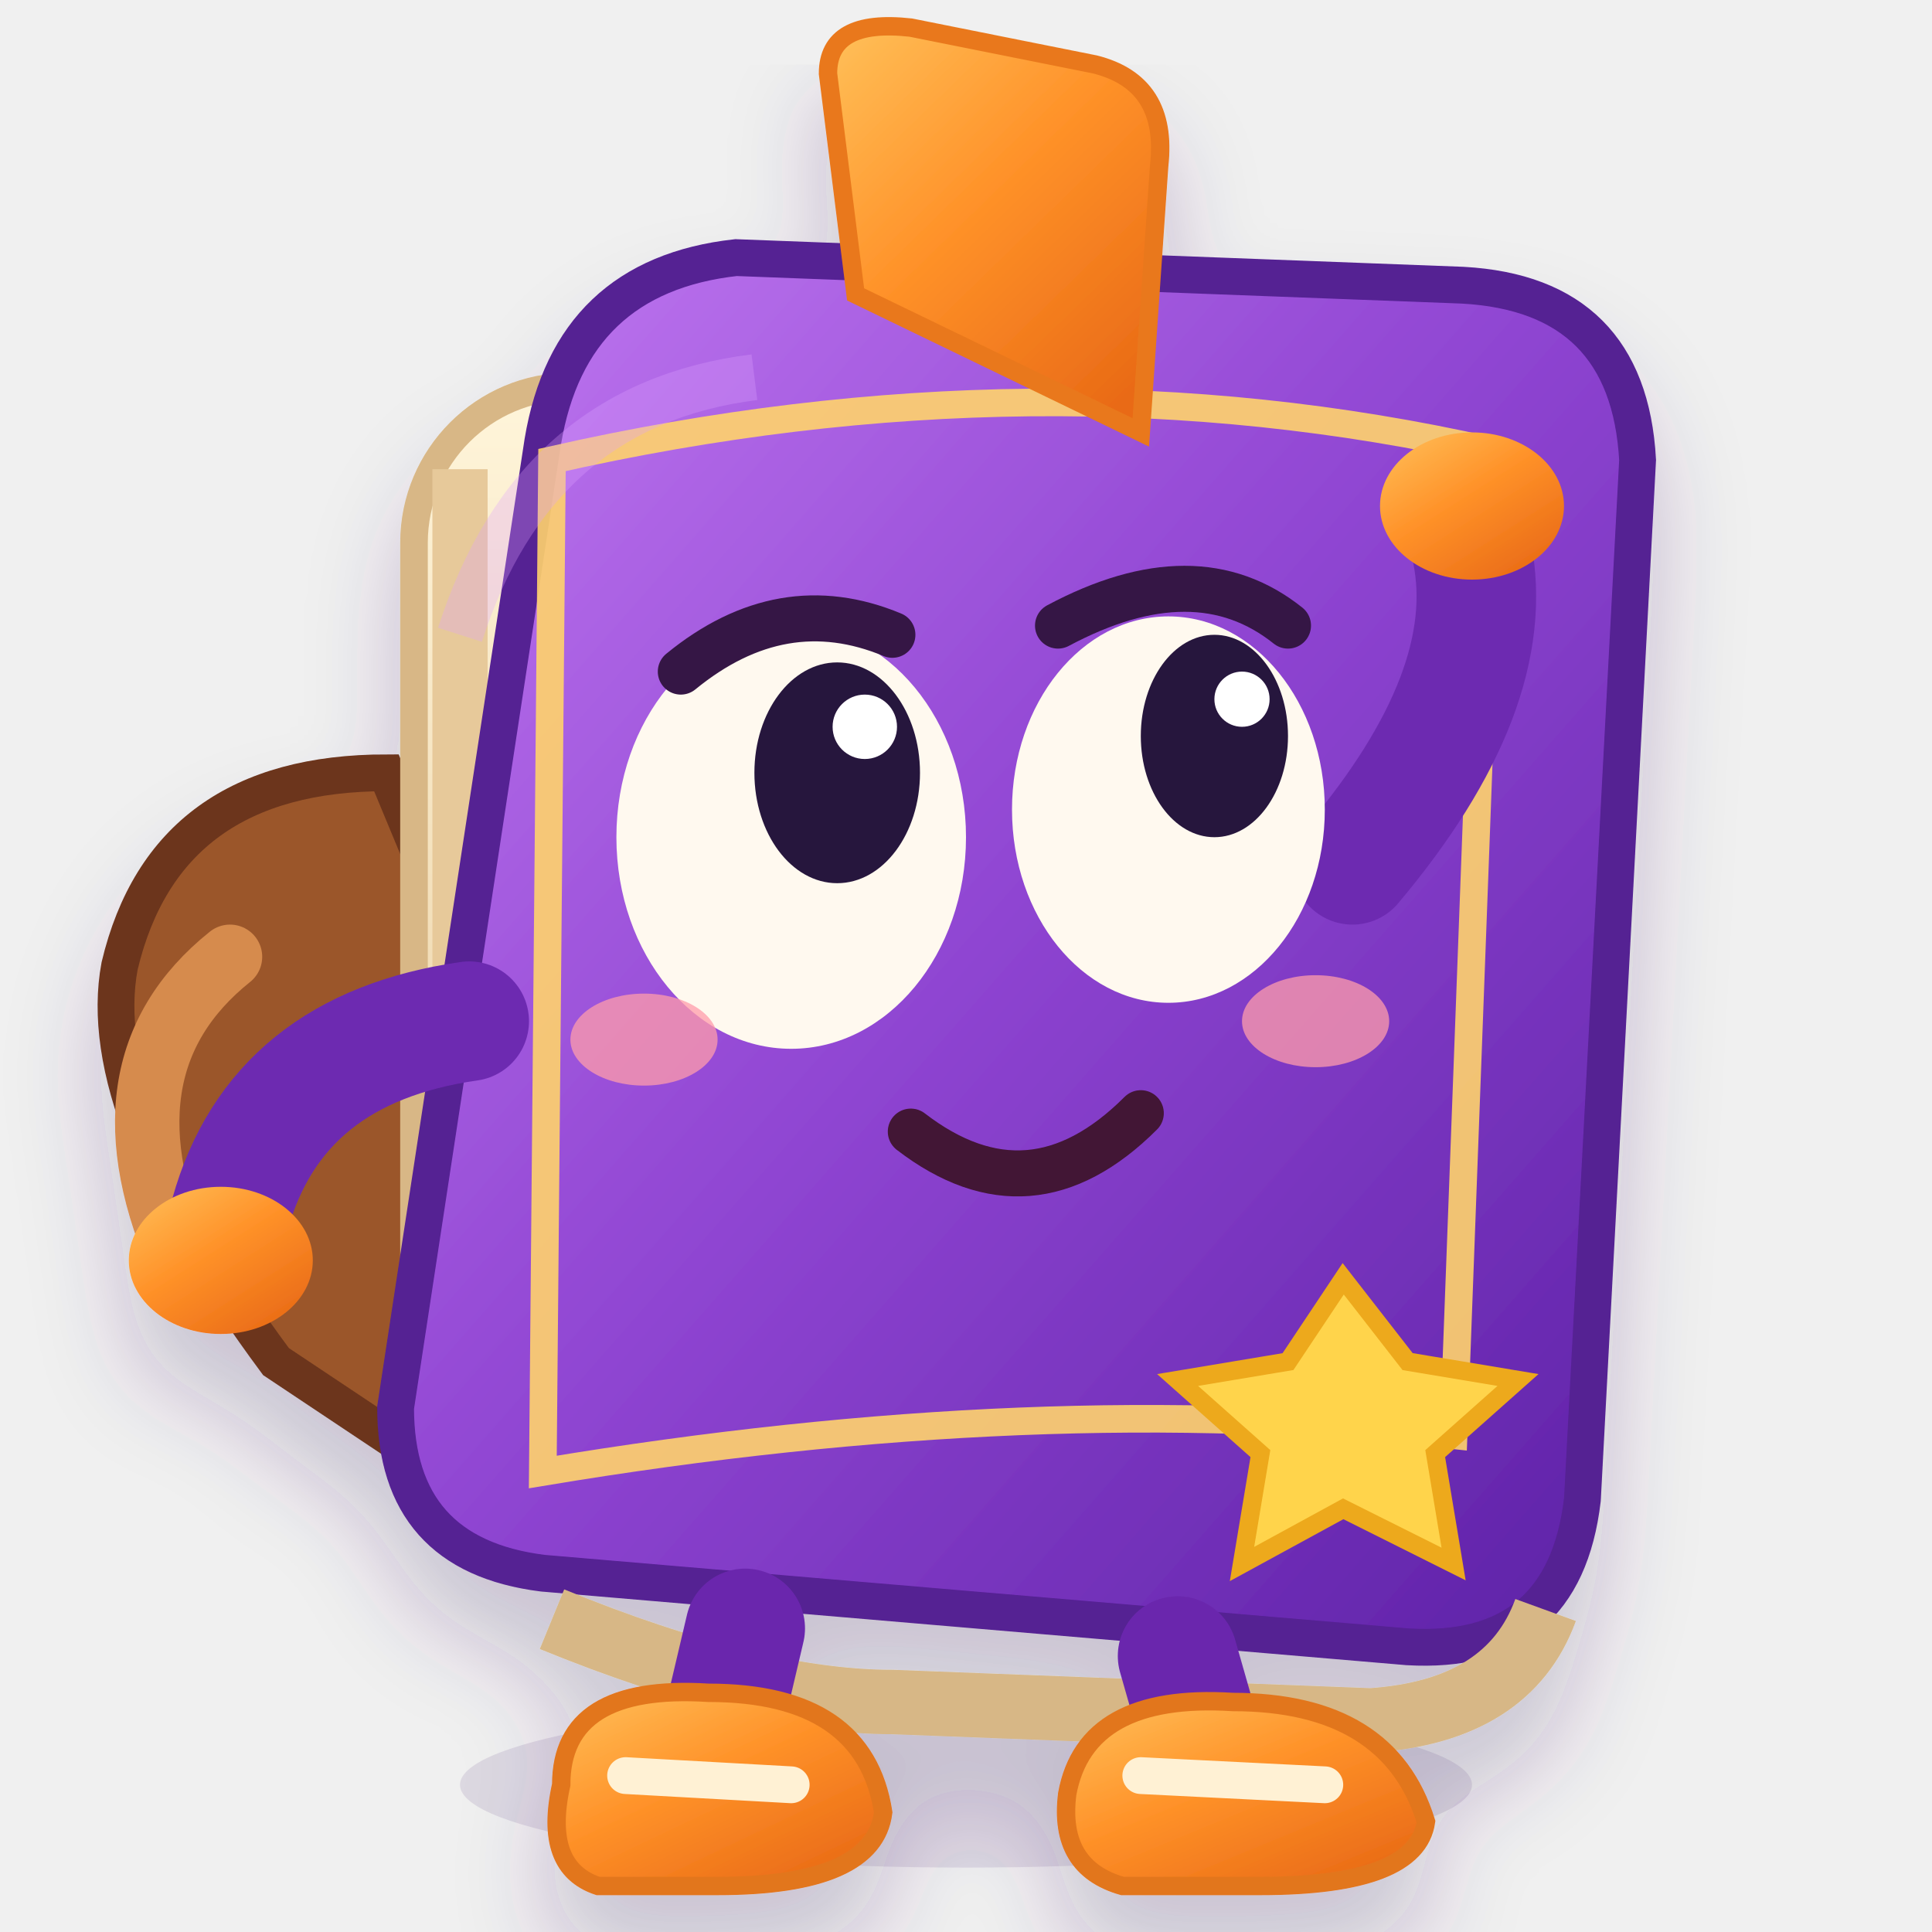
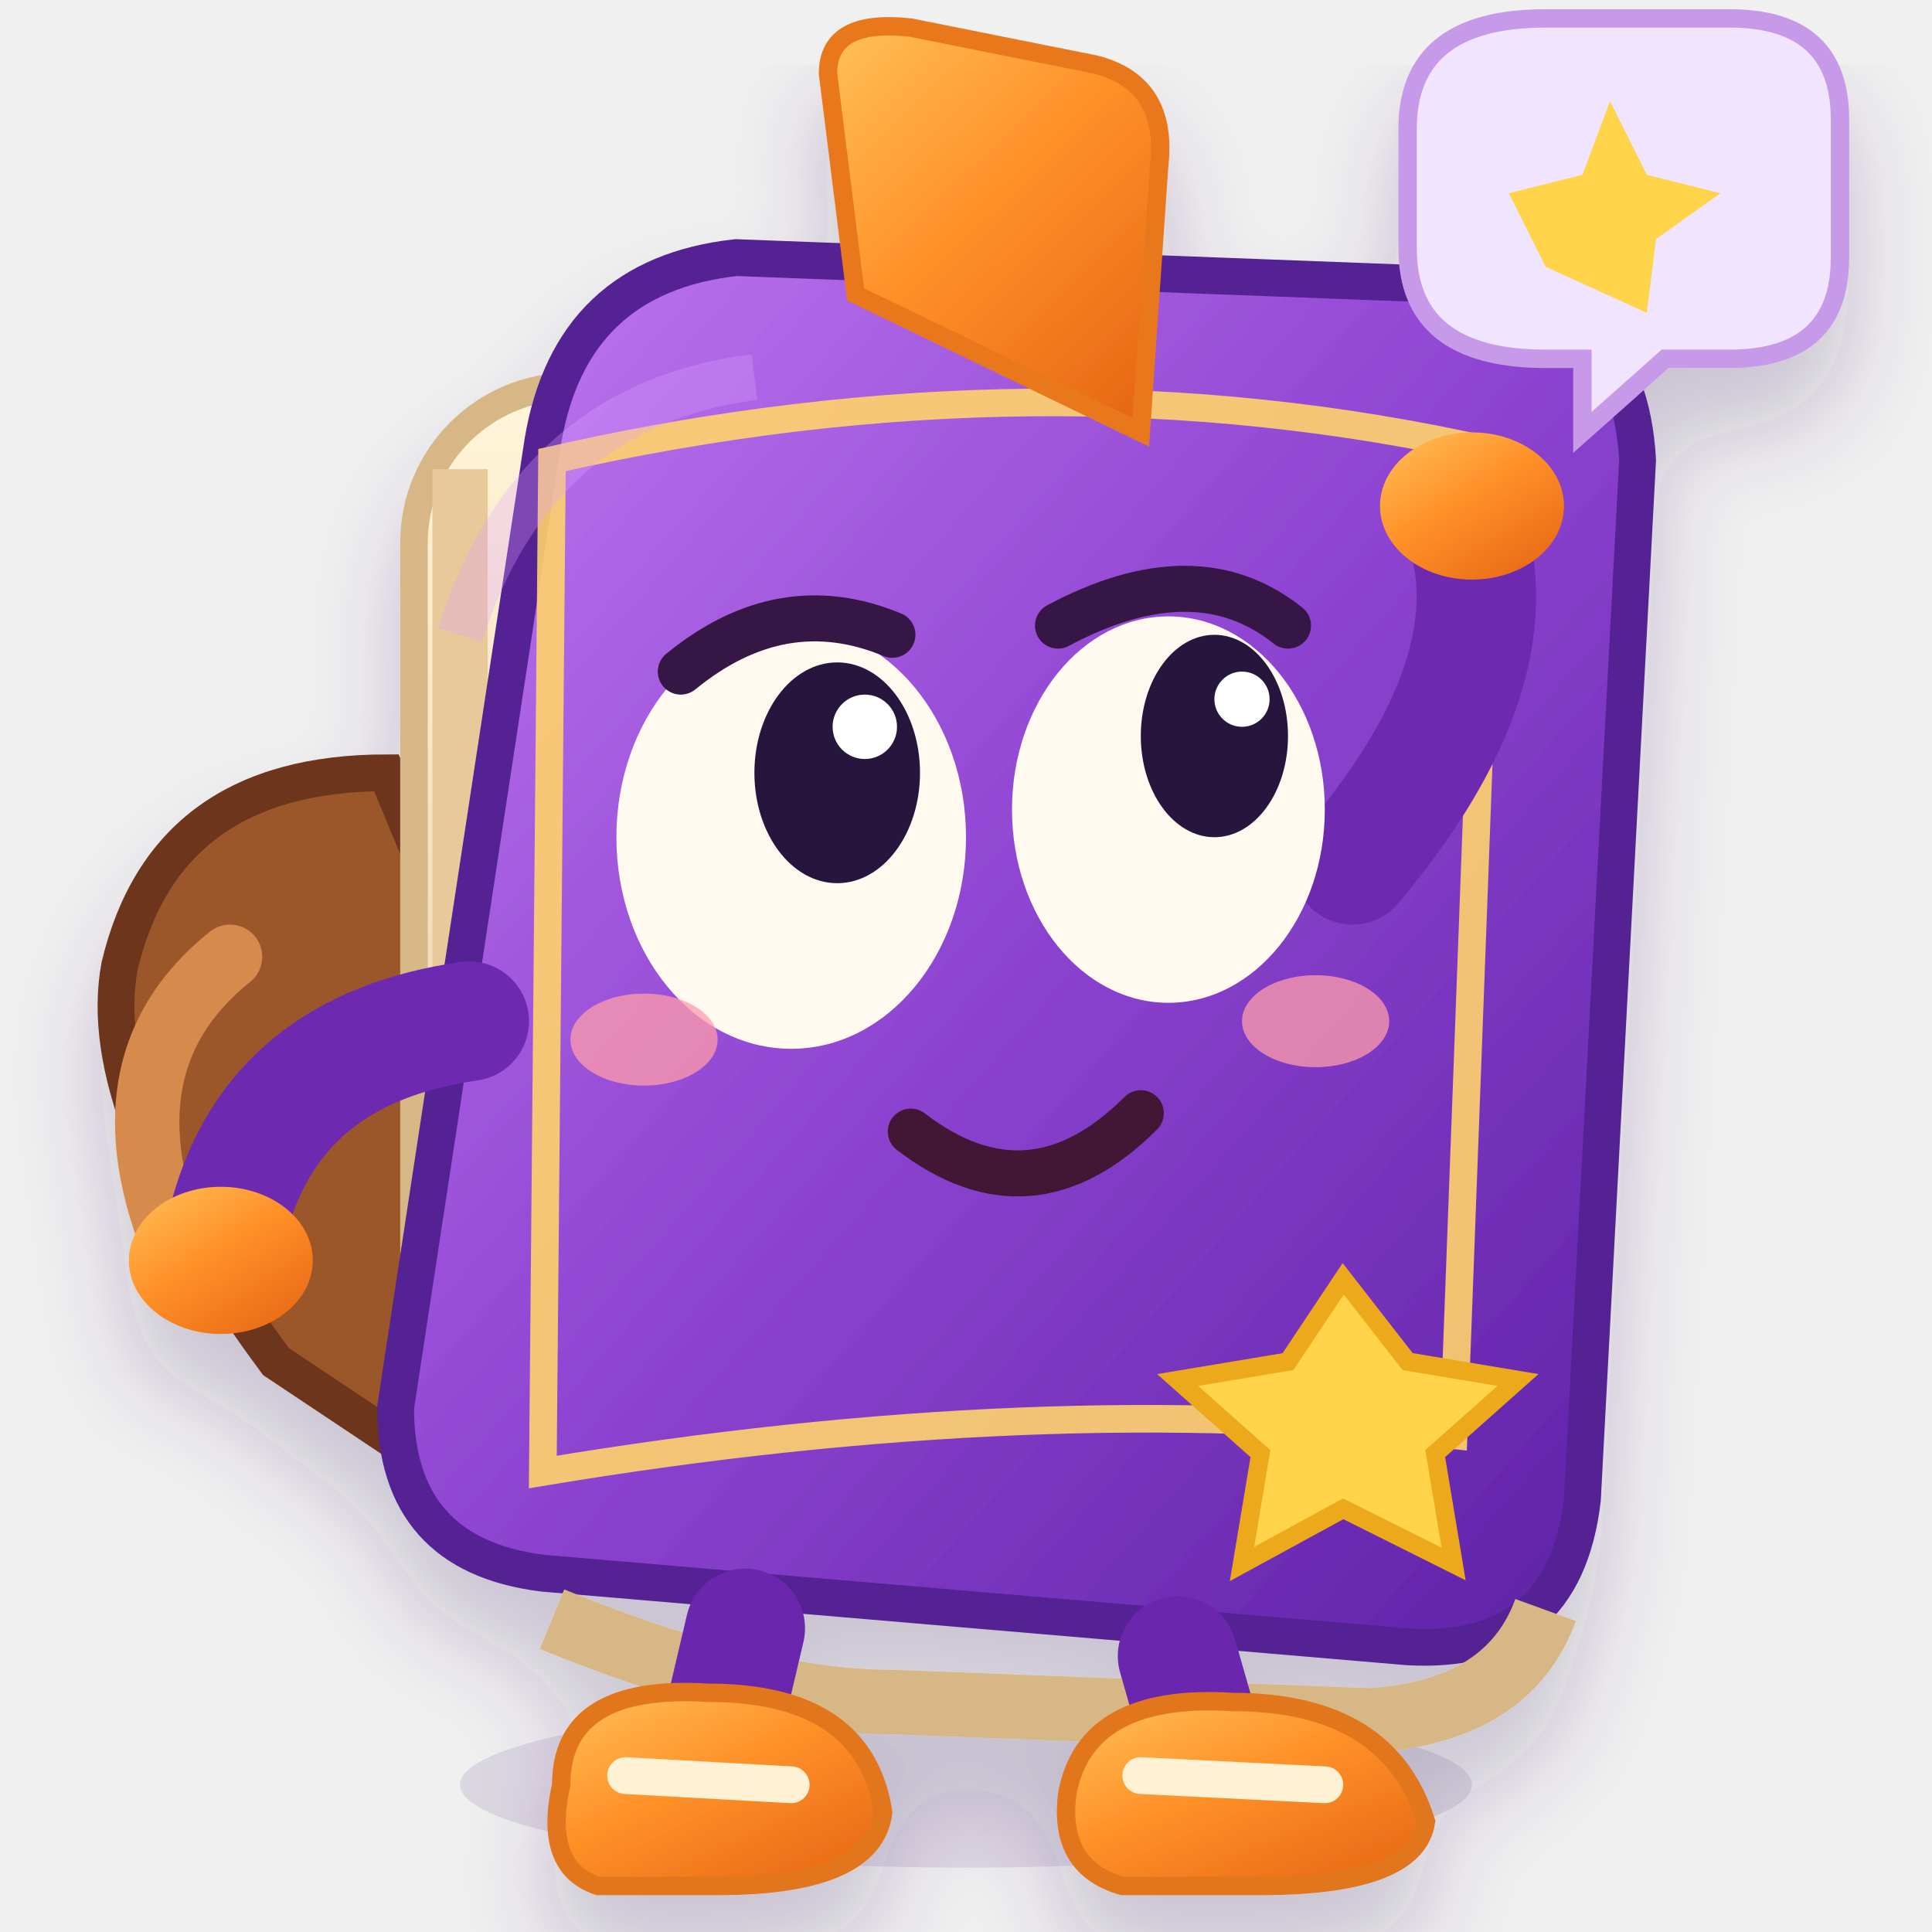
- <svg xmlns="http://www.w3.org/2000/svg" viewBox="0 0 210 210">
+ <svg xmlns="http://www.w3.org/2000/svg" width="210" height="210" viewBox="0 0 210 210">
  <defs>
    <linearGradient id="cover" x1="0" y1="0" x2="1" y2="1">
      <stop stop-color="#C27AF2" />
      <stop offset=".48" stop-color="#8F45D2" />
      <stop offset="1" stop-color="#5B20A5" />
    </linearGradient>
    <linearGradient id="spine" x1="0" y1="0" x2="1" y2="0">
      <stop stop-color="#5B1D99" />
      <stop offset="1" stop-color="#A95EE0" />
    </linearGradient>
    <linearGradient id="orange" x1="0" y1="0" x2=".8" y2="1">
      <stop stop-color="#FFC15A" />
      <stop offset=".48" stop-color="#FF9229" />
      <stop offset="1" stop-color="#E96A16" />
    </linearGradient>
    <linearGradient id="pages" x1="0" y1="0" x2="0" y2="1">
      <stop stop-color="#FFF5DA" />
      <stop offset="1" stop-color="#E5C797" />
    </linearGradient>
    <filter id="shadow" x="-30%" y="-30%" width="170%" height="180%">
      <feDropShadow dx="0" dy="7" stdDeviation="5" flood-color="#46206B" flood-opacity=".22" />
    </filter>
    <radialGradient id="gloss">
      <stop stop-color="#FFFFFF" stop-opacity=".35" />
      <stop offset="1" stop-color="#FFFFFF" stop-opacity="0" />
    </radialGradient>
  </defs>
  <ellipse cx="105" cy="194" rx="55" ry="9" fill="#48206D" opacity=".12" />
  <g filter="url(#shadow)">
    <path d="M42 84Q18 84 13 105Q10 121 30 148L48 160 64 137Z" fill="#9B572B" stroke="#6C351D" stroke-width="4" />
    <path d="M25 104Q10 116 20 138" fill="none" stroke="#D68B4E" stroke-width="7" stroke-linecap="round" />
    <rect x="45" y="42" width="119" height="125" rx="17" fill="url(#pages)" stroke="#D8B786" stroke-width="3" />
    <path d="M50 51v103" stroke="#E7C99A" stroke-width="6" />
    <path d="M59 48Q62 30 80 28L159 31Q177 32 178 50L172 163Q170 180 153 179L59 171Q43 169 43 153Z" fill="url(#cover)" stroke="#552093" stroke-width="4" />
    <path d="M60 50Q113 38 162 49L158 156Q113 151 59 160Z" fill="none" stroke="#FFD36C" stroke-width="3" opacity=".9" />
    <path d="M93 32L90 8Q90 2 99 3L119 7Q127 9 126 18L124 47Z" fill="url(#orange)" stroke="#E9781B" stroke-width="2" />
    <path d="M50 69Q58 44 82 41" fill="none" stroke="#DCA1FF" stroke-width="5" opacity=".3" />
    <path d="M60 176Q82 185 97 185L149 187Q164 186 168 175" fill="none" stroke="#D7B786" stroke-width="7" />
    <path d="M51 111 Q30 114 25 132" fill="none" stroke="#6D2BB1" stroke-width="13" stroke-linecap="round" />
    <ellipse cx="24" cy="137" rx="10" ry="8" fill="url(#orange)" />
    <path d="M147 94 Q163 75 160 60" fill="none" stroke="#6D2BB1" stroke-width="13" stroke-linecap="round" />
    <ellipse cx="160" cy="55" rx="10" ry="8" fill="url(#orange)" />
    <ellipse cx="86" cy="91" rx="19" ry="23" fill="#FFF9EF" />
    <ellipse cx="127" cy="88" rx="17" ry="21" fill="#FFF9EF" />
    <ellipse cx="91" cy="84" rx="9" ry="12" fill="#28163D" />
    <ellipse cx="132" cy="80" rx="8" ry="11" fill="#28163D" />
    <circle cx="94" cy="79" r="3.5" fill="#fff" />
    <circle cx="135" cy="76" r="3" fill="#fff" />
    <ellipse cx="70" cy="113" rx="8" ry="5" fill="#FF9CAB" opacity=".75" />
    <ellipse cx="143" cy="111" rx="8" ry="5" fill="#FF9CAB" opacity=".75" />
    <path d="M99 123 Q112 133 124 121" fill="none" stroke="#421334" stroke-width="5" stroke-linecap="round" />
    <path d="M74 73Q85 64 97 69" stroke="#351644" stroke-width="5" stroke-linecap="round" fill="none" />
    <path d="M115 68Q130 60 140 68" stroke="#351644" stroke-width="5" stroke-linecap="round" fill="none" />
    <path d="M146 139l7 9 12 2-9 8 2 12-12-6-11 6 2-12-9-8 12-2z" fill="#FFD44C" stroke="#EDA91C" stroke-width="2" />
    <path d="M81 177L77 194" stroke="#6B28AD" stroke-width="13" stroke-linecap="round" />
    <path d="M128 180L132 194" stroke="#6B28AD" stroke-width="13" stroke-linecap="round" />
    <path d="M61 194Q61 183 77 184Q94 184 96 197Q95 205 78 205H65Q59 203 61 194Z" fill="url(#orange)" stroke="#E2761D" stroke-width="2" />
    <path d="M116 195Q118 184 134 185Q151 185 155 198Q154 205 137 205H122Q115 203 116 195Z" fill="url(#orange)" stroke="#E2761D" stroke-width="2" />
    <path d="M68 193l18 1M124 193l20 1" stroke="#FFF1D4" stroke-width="4" stroke-linecap="round" />
-     <s>
-       <path d="M153 14q0-12 15-12h20q12 0 12 11v15q0 11-12 11h-7l-9 8v-8h-4q-15 0-15-12z" fill="#F0E4FF" stroke="#C79AE9" stroke-width="2" />
-       <path d="M168 29l-4-8 8-2 3-8 4 8 8 2-7 5-1 8z" fill="#FFD44C" />
-     </s>
+     <path d="M153 14q0-12 15-12h20q12 0 12 11v15q0 11-12 11h-7l-9 8v-8h-4q-15 0-15-12z" fill="#F0E4FF" stroke="#C79AE9" stroke-width="2" />
+     <path d="M168 29l-4-8 8-2 3-8 4 8 8 2-7 5-1 8z" fill="#FFD44C" />
  </g>
</svg>
